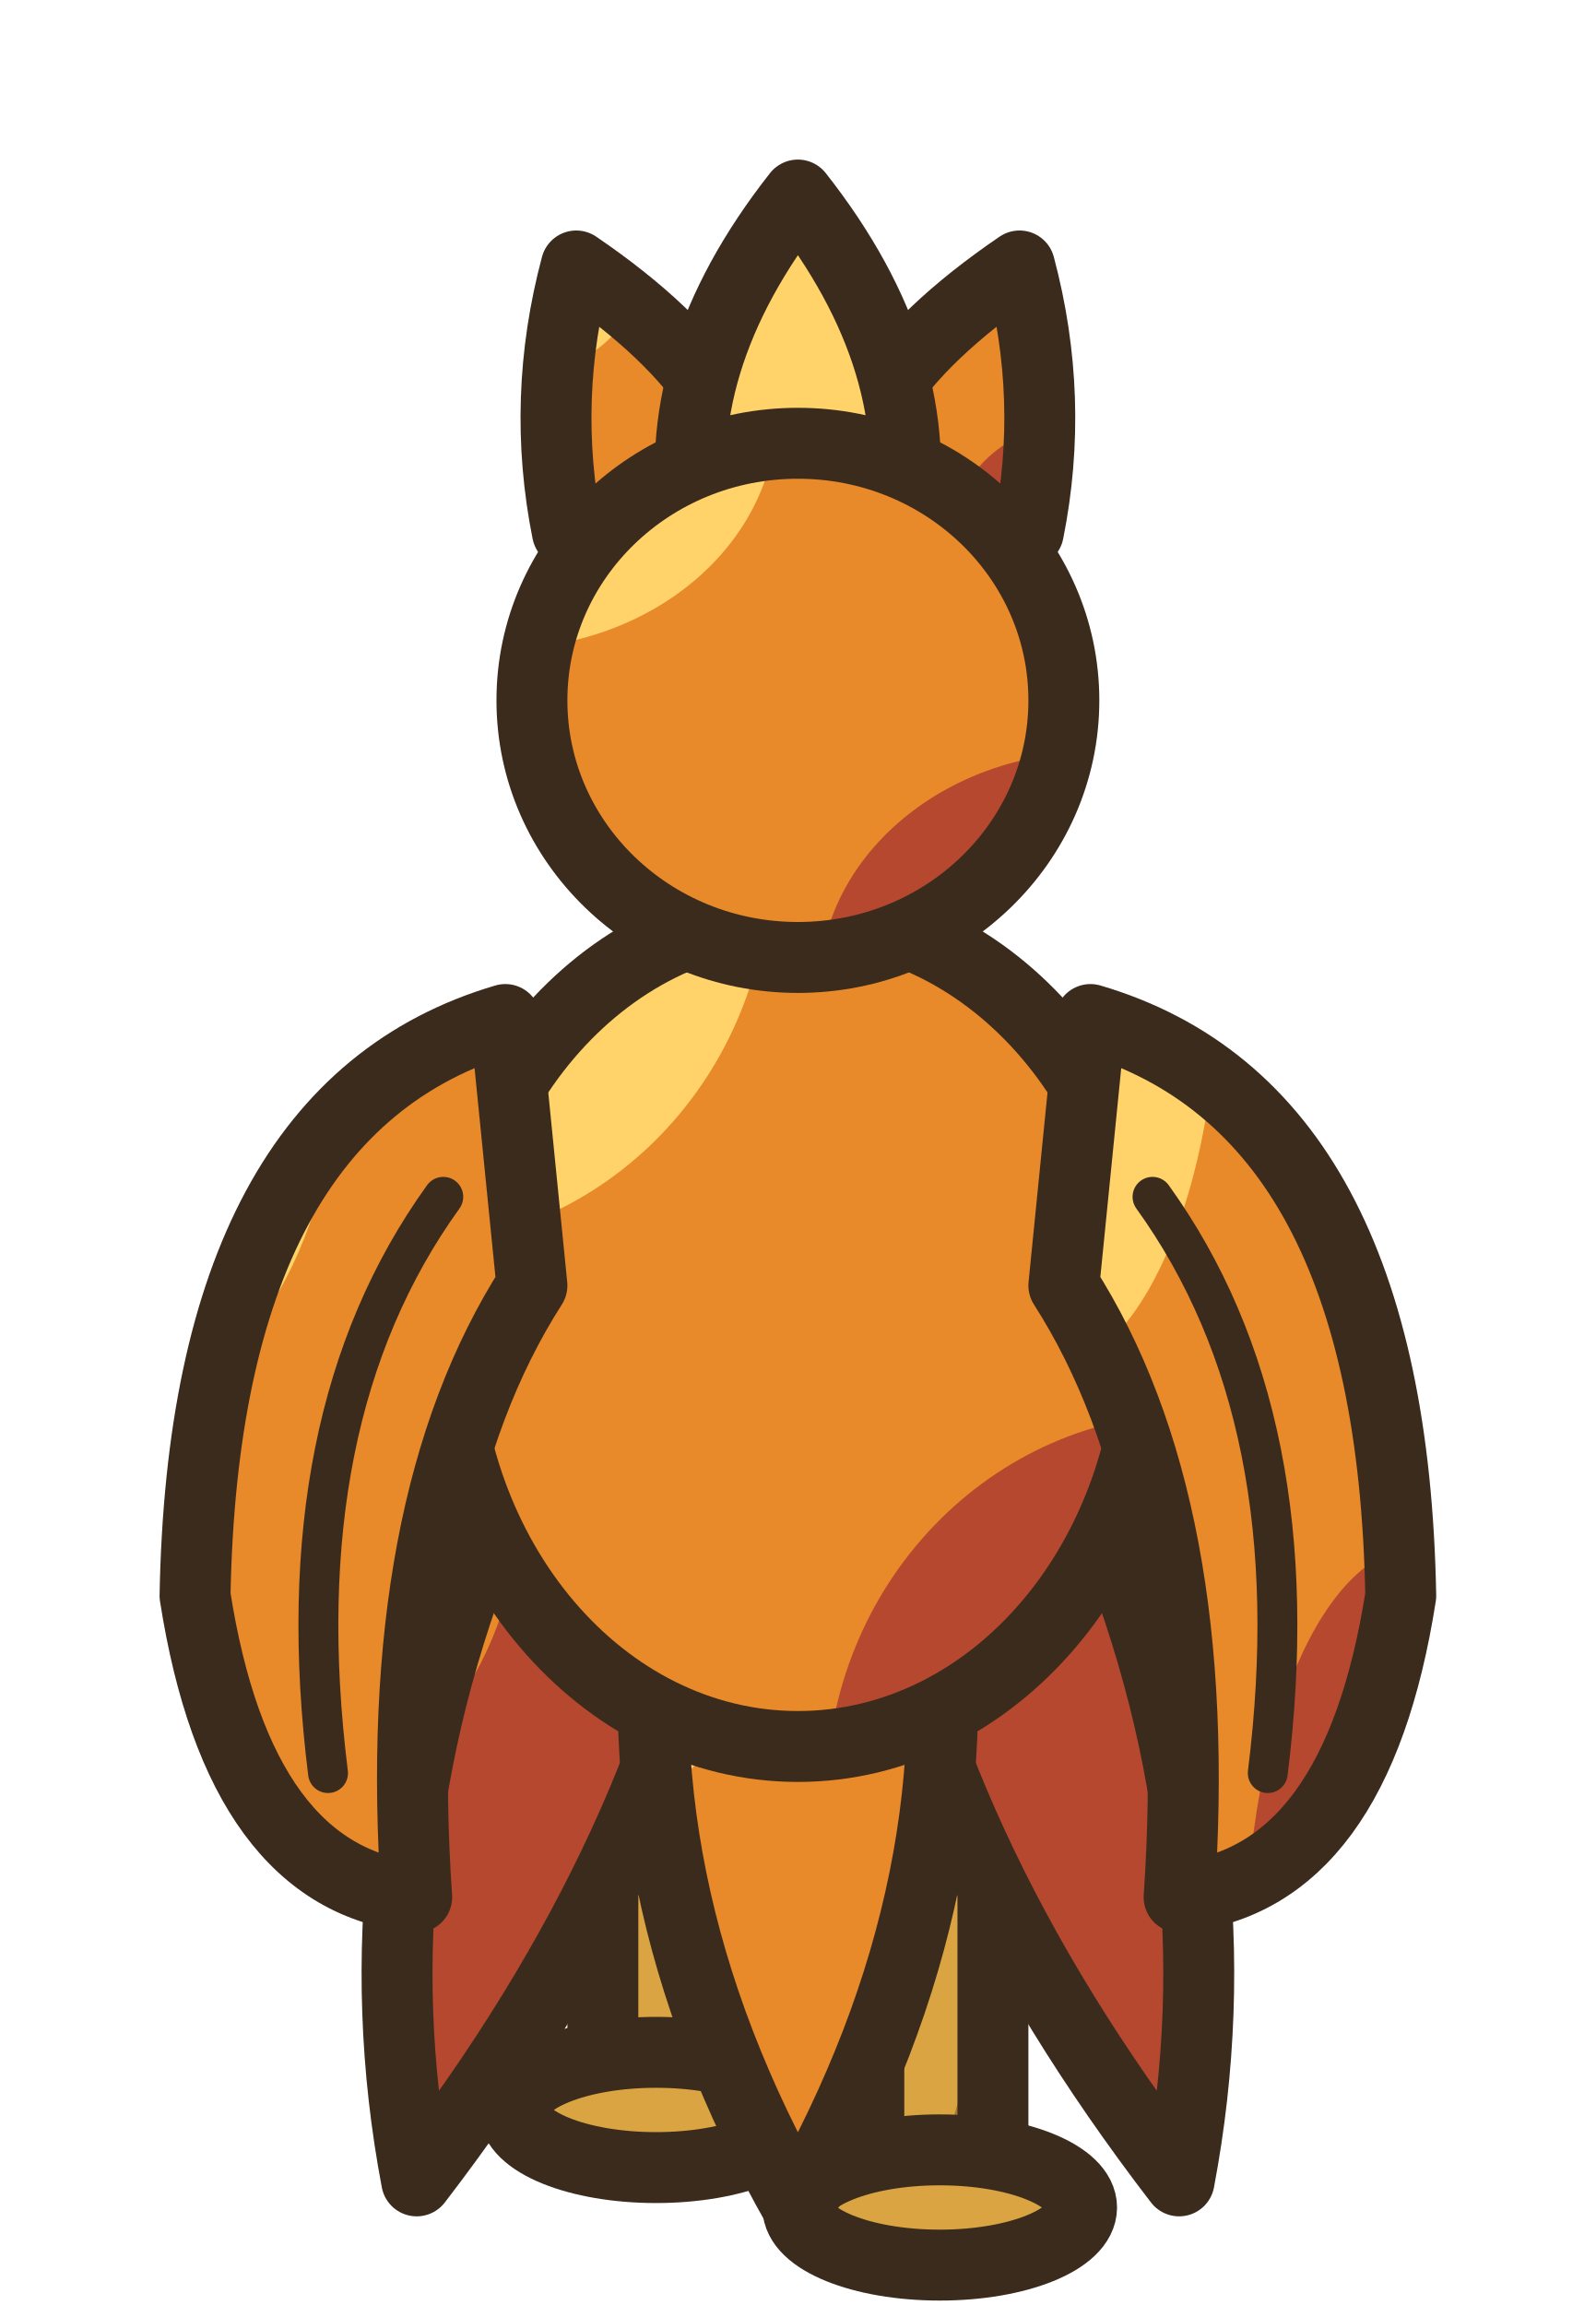
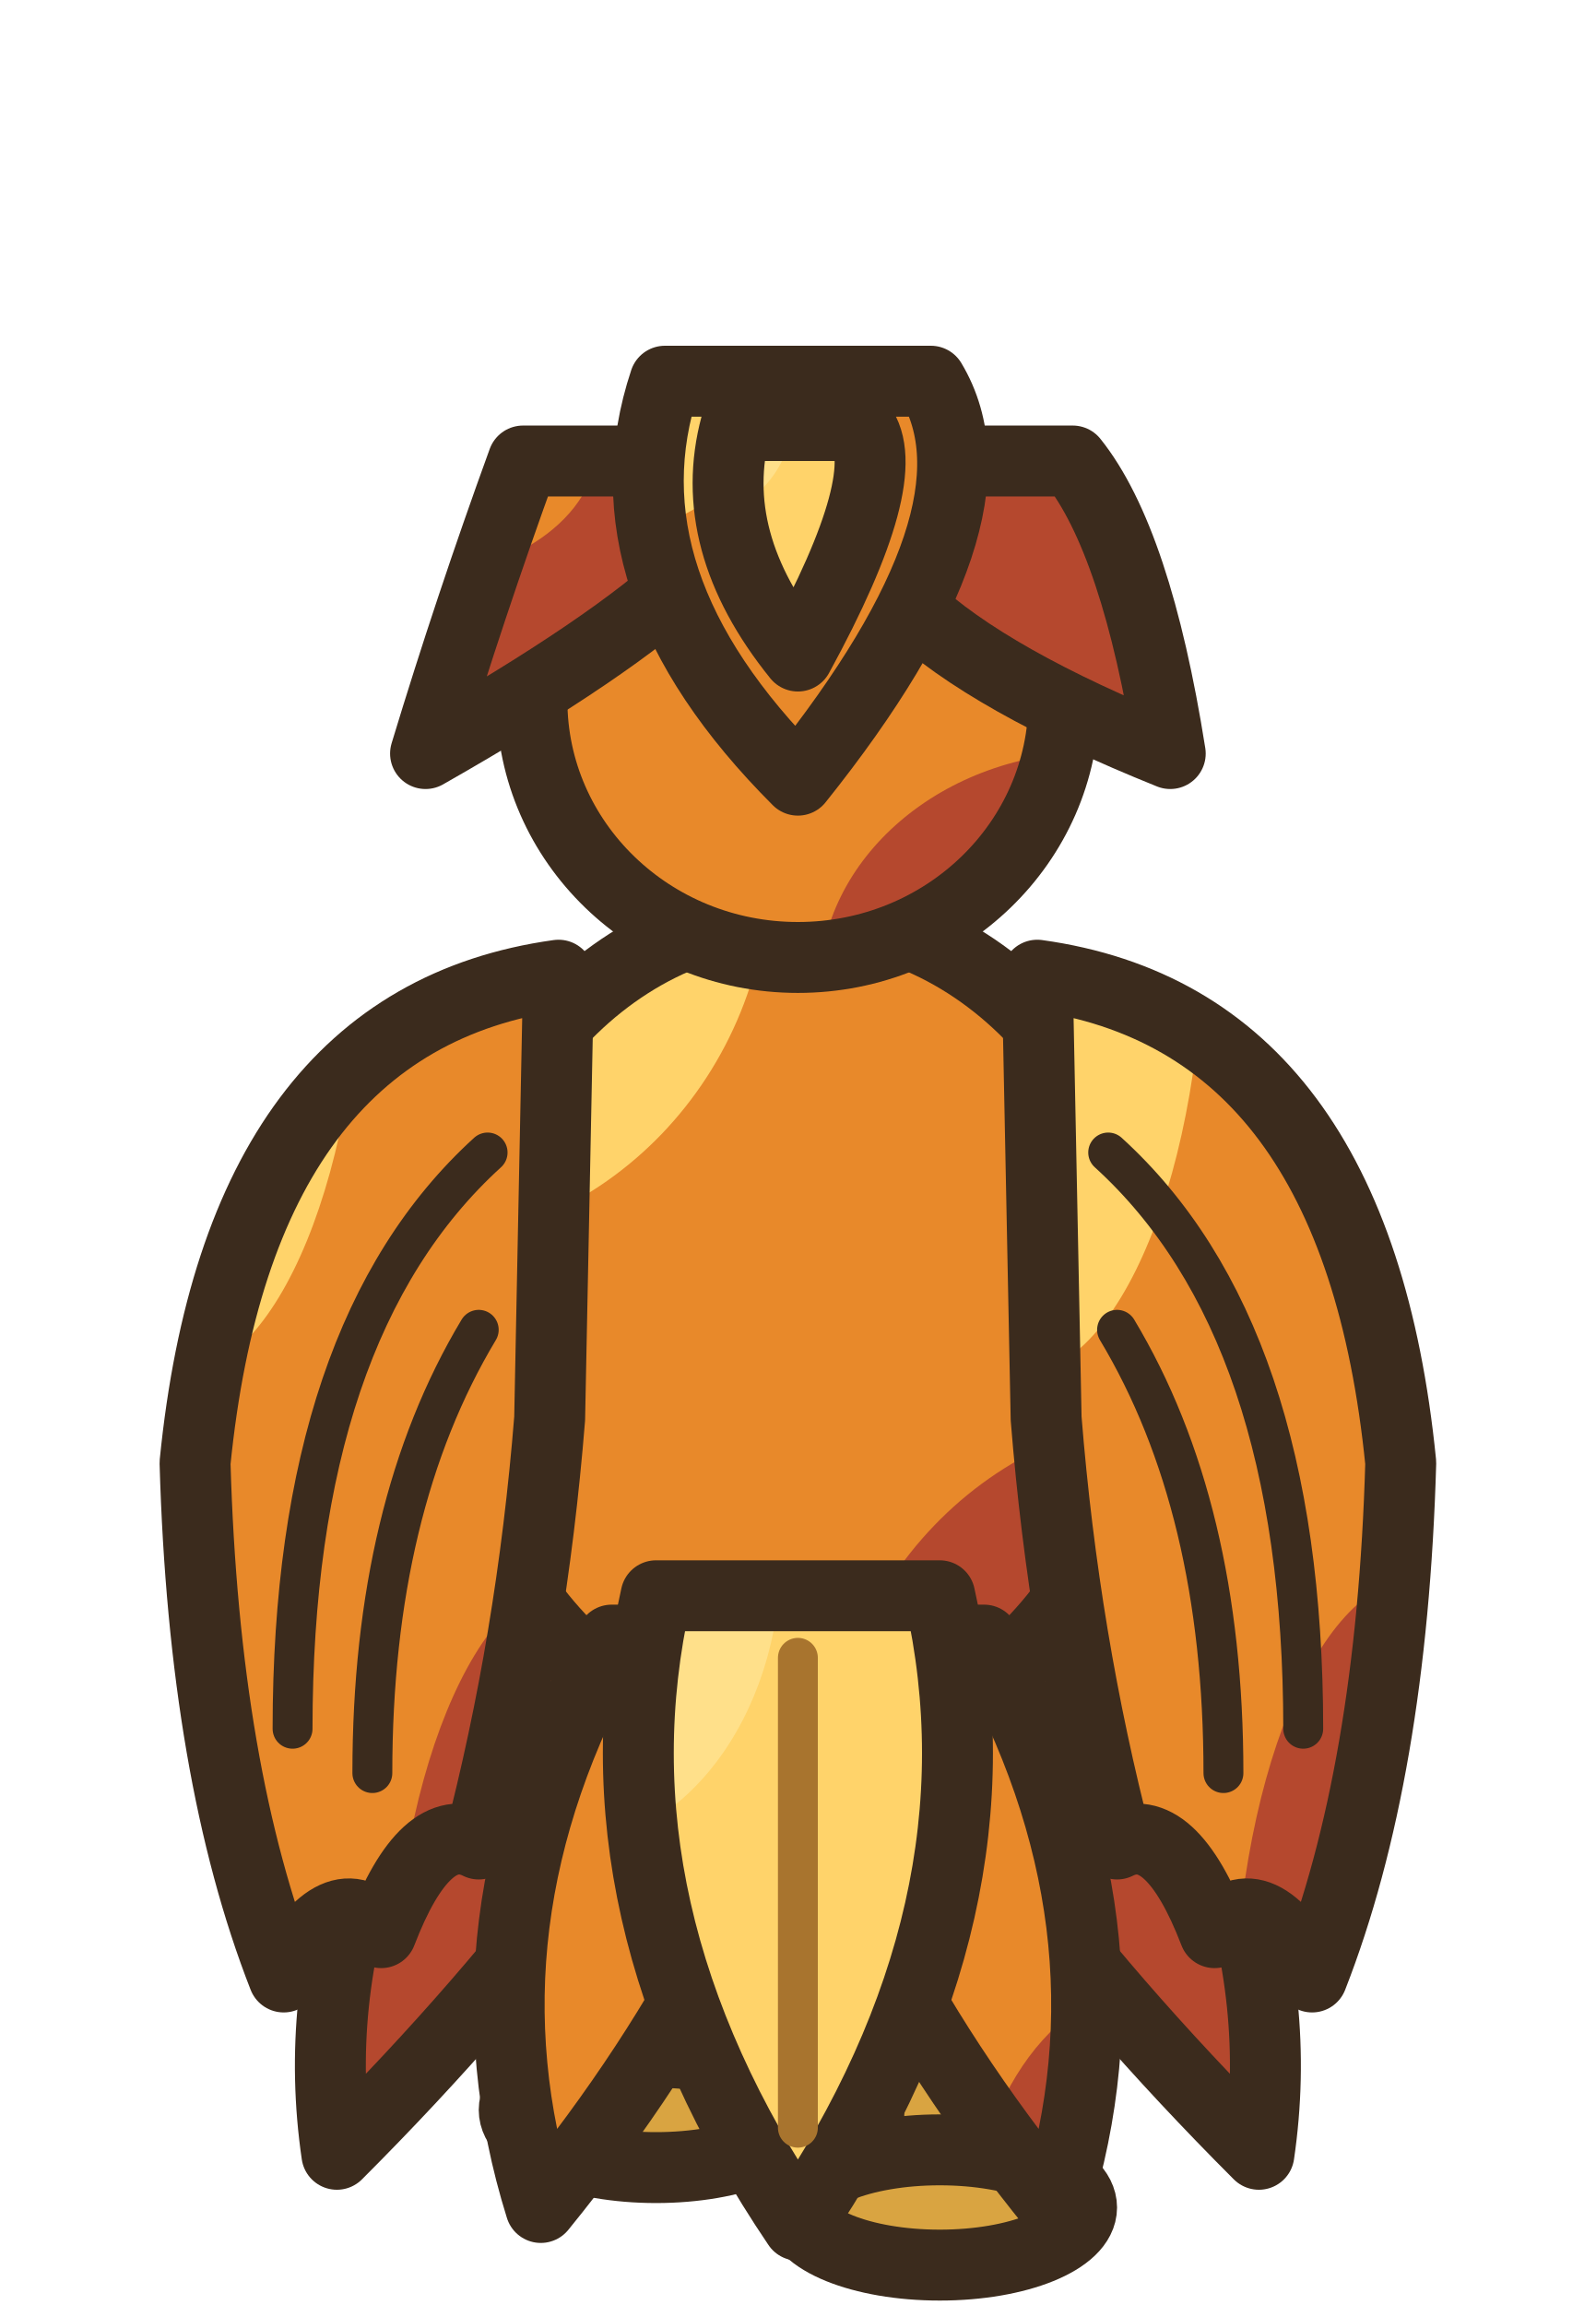
<svg xmlns="http://www.w3.org/2000/svg" width="108" height="156" viewBox="-18 -51 36 52">
  <g stroke-linejoin="round" stroke-linecap="round">
-     <clipPath id="c832">
+     <clipPath id="c763">
+       <path d="M-5.6 -16 Q-11.4 -9.2 -10.4 -2.4 Q-3.6 -9.2 -0.4 -16 Z" />
+     </clipPath>
+     <path d="M-5.6 -16 Q-11.4 -9.2 -10.4 -2.4 Q-3.6 -9.2 -0.4 -16 Z" fill="#b5482e" />
+     <g clip-path="url(#c763)" stroke="none">
+       <ellipse cx="-12.06" cy="-16.82" rx="5.72" ry="6.26" fill="#e8892a" />
+       <ellipse cx="0.26" cy="-1.58" rx="5.72" ry="6.26" fill="#b5482e" />
+     </g>
+     <path d="M-5.6 -16 Q-11.4 -9.2 -10.4 -2.4 Q-3.6 -9.2 -0.4 -16 Z" fill="none" stroke="#3b2b1d" stroke-width="1.6" />
+     <clipPath id="c764">
+       <path d="M0.4 -16 Q3.6 -9.2 10.4 -2.4 Q11.4 -9.2 5.6 -16 Z" />
+     </clipPath>
+     <path d="M0.4 -16 Q3.6 -9.2 10.4 -2.4 Q11.4 -9.2 5.6 -16 Z" fill="#b5482e" />
+     <g clip-path="url(#c764)" stroke="none">
+       <ellipse cx="-0.26" cy="-16.82" rx="5.72" ry="6.26" fill="#e8892a" />
+       <ellipse cx="12.06" cy="-1.58" rx="5.72" ry="6.26" fill="#b5482e" />
+     </g>
+     <path d="M0.4 -16 Q3.6 -9.2 10.4 -2.4 Q11.4 -9.2 5.6 -16 Z" fill="none" stroke="#3b2b1d" stroke-width="1.6" />
+     <clipPath id="c765">
      <path d="M-4.4 -10 L-4.4 -4 A1.4 1.4 0 0 0 -1.6 -4 L-1.6 -10 A1.4 1.4 0 0 0 -4.4 -10 Z" />
    </clipPath>
    <path d="M-4.4 -10 L-4.4 -4 A1.4 1.4 0 0 0 -1.6 -4 L-1.6 -10 A1.4 1.4 0 0 0 -4.4 -10 Z" fill="#d9a441" />
-     <g clip-path="url(#c832)" stroke="none">
+     <g clip-path="url(#c765)" stroke="none">
      <ellipse cx="-4.57" cy="-11.93" rx="1.46" ry="4.05" fill="#e6b866" />
      <ellipse cx="-1.43" cy="-2.07" rx="1.46" ry="4.05" fill="#a8742e" />
    </g>
    <path d="M-4.4 -10 L-4.4 -4 A1.4 1.4 0 0 0 -1.6 -4 L-1.6 -10 A1.4 1.4 0 0 0 -4.4 -10 Z" fill="none" stroke="#3b2b1d" stroke-width="1.6" />
-     <clipPath id="c833">
+     <clipPath id="c766">
      <ellipse cx="-3.2" cy="-3.4" rx="3.2" ry="1.3" />
    </clipPath>
    <ellipse cx="-3.2" cy="-3.4" rx="3.2" ry="1.3" fill="#d9a441" />
-     <g clip-path="url(#c833)" stroke="none">
+     <g clip-path="url(#c766)" stroke="none">
      <ellipse cx="-6.78" cy="-4.86" rx="3.33" ry="1.2" fill="#e6b866" />
      <ellipse cx="0.38" cy="-1.94" rx="3.33" ry="1.2" fill="#a8742e" />
    </g>
    <ellipse cx="-3.2" cy="-3.4" rx="3.2" ry="1.3" fill="none" stroke="#3b2b1d" stroke-width="1.6" />
-     <clipPath id="c834">
+     <clipPath id="c767">
      <path d="M1.6 -10 L1.6 -1.8 A1.4 1.4 0 0 0 4.4 -1.8 L4.4 -10 A1.4 1.4 0 0 0 1.6 -10 Z" />
    </clipPath>
    <path d="M1.6 -10 L1.6 -1.8 A1.4 1.4 0 0 0 4.4 -1.8 L4.4 -10 A1.4 1.4 0 0 0 1.6 -10 Z" fill="#d9a441" />
-     <g clip-path="url(#c834)" stroke="none">
+     <g clip-path="url(#c767)" stroke="none">
      <ellipse cx="1.43" cy="-12.06" rx="1.46" ry="5.06" fill="#e6b866" />
      <ellipse cx="4.57" cy="0.26" rx="1.46" ry="5.06" fill="#a8742e" />
    </g>
    <path d="M1.6 -10 L1.6 -1.8 A1.4 1.4 0 0 0 4.4 -1.8 L4.4 -10 A1.4 1.4 0 0 0 1.6 -10 Z" fill="none" stroke="#3b2b1d" stroke-width="1.6" />
-     <clipPath id="c835">
+     <clipPath id="c768">
      <ellipse cx="3.2" cy="-1.2" rx="3.2" ry="1.3" />
    </clipPath>
    <ellipse cx="3.2" cy="-1.2" rx="3.2" ry="1.3" fill="#d9a441" />
-     <g clip-path="url(#c835)" stroke="none">
+     <g clip-path="url(#c768)" stroke="none">
      <ellipse cx="-0.38" cy="-2.66" rx="3.33" ry="1.2" fill="#e6b866" />
      <ellipse cx="6.78" cy="0.26" rx="3.33" ry="1.2" fill="#a8742e" />
    </g>
    <ellipse cx="3.2" cy="-1.2" rx="3.2" ry="1.3" fill="none" stroke="#3b2b1d" stroke-width="1.6" />
-     <clipPath id="c836">
-       <path d="M-6.8 -17 Q-10.04 -9.4 -8.6 -1.8 Q-2.76 -9.4 -1.6 -17 Z" />
-     </clipPath>
-     <path d="M-6.8 -17 Q-10.04 -9.4 -8.6 -1.8 Q-2.76 -9.4 -1.6 -17 Z" fill="#b5482e" />
-     <g clip-path="url(#c836)" stroke="none">
-       <ellipse cx="-10.55" cy="-17.91" rx="4.39" ry="6.99" fill="#e8892a" />
-       <ellipse cx="-1.09" cy="-0.89" rx="4.39" ry="6.99" fill="#b5482e" />
-     </g>
-     <path d="M-6.8 -17 Q-10.04 -9.4 -8.6 -1.8 Q-2.76 -9.4 -1.6 -17 Z" fill="none" stroke="#3b2b1d" stroke-width="1.6" />
-     <clipPath id="c837">
-       <path d="M1.6 -17 Q2.76 -9.4 8.6 -1.8 Q10.04 -9.4 6.8 -17 Z" />
-     </clipPath>
-     <path d="M1.6 -17 Q2.76 -9.4 8.6 -1.8 Q10.04 -9.4 6.8 -17 Z" fill="#b5482e" />
-     <g clip-path="url(#c837)" stroke="none">
-       <ellipse cx="1.09" cy="-17.91" rx="4.39" ry="6.99" fill="#e8892a" />
-       <ellipse cx="10.55" cy="-0.89" rx="4.39" ry="6.99" fill="#b5482e" />
-     </g>
-     <path d="M1.6 -17 Q2.76 -9.4 8.6 -1.8 Q10.04 -9.4 6.8 -17 Z" fill="none" stroke="#3b2b1d" stroke-width="1.6" />
-     <clipPath id="c838">
-       <path d="M-3 -16 Q-4.2 -8.6 0 -1.2 Q4.2 -8.6 3 -16 Z" />
-     </clipPath>
-     <path d="M-3 -16 Q-4.2 -8.6 0 -1.2 Q4.2 -8.6 3 -16 Z" fill="#e8892a" />
-     <g clip-path="url(#c838)" stroke="none">
-       <ellipse cx="-4.7" cy="-16.89" rx="4.37" ry="6.81" fill="#ffd36a" />
-       <ellipse cx="4.7" cy="-0.31" rx="4.37" ry="6.81" fill="#b5482e" />
-     </g>
-     <path d="M-3 -16 Q-4.2 -8.6 0 -1.2 Q4.2 -8.6 3 -16 Z" fill="none" stroke="#3b2b1d" stroke-width="1.6" />
-     <clipPath id="c839">
+     <clipPath id="c769">
      <ellipse cx="0" cy="-21" rx="8" ry="9.4" />
    </clipPath>
    <ellipse cx="0" cy="-21" rx="8" ry="9.4" fill="#e8892a" />
-     <g clip-path="url(#c839)" stroke="none">
+     <g clip-path="url(#c769)" stroke="none">
      <ellipse cx="-8.96" cy="-31.53" rx="8.32" ry="8.65" fill="#ffd36a" />
      <ellipse cx="8.96" cy="-10.47" rx="8.32" ry="8.65" fill="#b5482e" />
    </g>
    <ellipse cx="0" cy="-21" rx="8" ry="9.4" fill="none" stroke="#3b2b1d" stroke-width="1.6" />
-     <clipPath id="c840">
-       <path d="M-6.6 -28 Q-13.4 -26 -13.6 -15 Q-12.6 -8.6 -8.6 -8.2 Q-9.2 -17 -6 -22 Z" />
+     <clipPath id="c770">
+       <path d="M-4.2 -14 Q-7.8 -7.6 -5.8 -1.2 Q-0.6 -7.6 0.6 -14 Z" />
    </clipPath>
-     <path d="M-6.6 -28 Q-13.4 -26 -13.6 -15 Q-12.6 -8.6 -8.6 -8.2 Q-9.2 -17 -6 -22 Z" fill="#e8892a" />
-     <g clip-path="url(#c840)" stroke="none">
-       <ellipse cx="-14.06" cy="-29.19" rx="3.95" ry="9.11" fill="#ffd36a" />
-       <ellipse cx="-5.54" cy="-7.01" rx="3.95" ry="9.11" fill="#b5482e" />
+     <path d="M-4.2 -14 Q-7.8 -7.6 -5.8 -1.2 Q-0.6 -7.6 0.6 -14 Z" fill="#e8892a" />
+     <g clip-path="url(#c770)" stroke="none">
+       <ellipse cx="-8.3" cy="-14.77" rx="4.37" ry="5.89" fill="#ffd36a" />
+       <ellipse cx="1.1" cy="-0.43" rx="4.37" ry="5.89" fill="#b5482e" />
    </g>
-     <path d="M-6.6 -28 Q-13.4 -26 -13.6 -15 Q-12.6 -8.6 -8.6 -8.2 Q-9.2 -17 -6 -22 Z" fill="none" stroke="#3b2b1d" stroke-width="1.6" />
-     <path d="M-8 -24 Q-11.6 -19 -10.6 -11" fill="none" stroke="#3b2b1d" stroke-width="0.9" />
-     <clipPath id="c841">
-       <path d="M6.6 -28 Q13.4 -26 13.6 -15 Q12.6 -8.6 8.6 -8.2 Q9.2 -17 6 -22 Z" />
+     <path d="M-4.2 -14 Q-7.8 -7.6 -5.8 -1.2 Q-0.6 -7.6 0.6 -14 Z" fill="none" stroke="#3b2b1d" stroke-width="1.6" />
+     <clipPath id="c771">
+       <path d="M-0.6 -14 Q0.6 -7.6 5.8 -1.2 Q7.8 -7.6 4.2 -14 Z" />
    </clipPath>
-     <path d="M6.6 -28 Q13.4 -26 13.6 -15 Q12.6 -8.6 8.6 -8.2 Q9.2 -17 6 -22 Z" fill="#e8892a" />
-     <g clip-path="url(#c841)" stroke="none">
-       <ellipse cx="5.54" cy="-29.19" rx="3.95" ry="9.11" fill="#ffd36a" />
-       <ellipse cx="14.06" cy="-7.01" rx="3.95" ry="9.11" fill="#b5482e" />
+     <path d="M-0.6 -14 Q0.6 -7.6 5.8 -1.2 Q7.8 -7.6 4.2 -14 Z" fill="#e8892a" />
+     <g clip-path="url(#c771)" stroke="none">
+       <ellipse cx="-1.1" cy="-14.77" rx="4.37" ry="5.89" fill="#ffd36a" />
+       <ellipse cx="8.3" cy="-0.43" rx="4.37" ry="5.89" fill="#b5482e" />
    </g>
-     <path d="M6.6 -28 Q13.4 -26 13.6 -15 Q12.6 -8.6 8.6 -8.2 Q9.2 -17 6 -22 Z" fill="none" stroke="#3b2b1d" stroke-width="1.6" />
-     <path d="M8 -24 Q11.6 -19 10.6 -11" fill="none" stroke="#3b2b1d" stroke-width="0.9" />
-     <clipPath id="c842">
-       <path d="M-5.2 -39 Q-5.8 -42 -5 -45 Q-0.6 -42 -1.2 -39 Z" />
+     <path d="M-0.6 -14 Q0.6 -7.6 5.8 -1.2 Q7.8 -7.6 4.2 -14 Z" fill="none" stroke="#3b2b1d" stroke-width="1.6" />
+     <clipPath id="c772">
+       <path d="M-3.2 -15 Q-4.8 -7.9 0 -0.8 Q4.8 -7.9 3.2 -15 Z" />
    </clipPath>
-     <path d="M-5.2 -39 Q-5.8 -42 -5 -45 Q-0.6 -42 -1.2 -39 Z" fill="#e8892a" />
-     <g clip-path="url(#c842)" stroke="none">
-       <ellipse cx="-6.11" cy="-45.36" rx="2.7" ry="2.76" fill="#ffd36a" />
-       <ellipse cx="-0.29" cy="-38.64" rx="2.7" ry="2.76" fill="#b5482e" />
+     <path d="M-3.2 -15 Q-4.8 -7.9 0 -0.8 Q4.8 -7.9 3.2 -15 Z" fill="#ffd36a" />
+     <g clip-path="url(#c772)" stroke="none">
+       <ellipse cx="-5.38" cy="-15.85" rx="4.99" ry="6.53" fill="#ffe08a" />
+       <ellipse cx="5.38" cy="0.05" rx="4.99" ry="6.53" fill="#e8a83a" />
    </g>
-     <path d="M-5.2 -39 Q-5.8 -42 -5 -45 Q-0.6 -42 -1.2 -39 Z" fill="none" stroke="#3b2b1d" stroke-width="1.6" />
-     <clipPath id="c843">
-       <path d="M1.2 -39 Q0.6 -42 5 -45 Q5.8 -42 5.2 -39 Z" />
+     <path d="M-3.2 -15 Q-4.8 -7.9 0 -0.8 Q4.8 -7.9 3.2 -15 Z" fill="none" stroke="#3b2b1d" stroke-width="1.6" />
+     <path d="M0 -13.6 L0 -3" fill="none" stroke="#a8742e" stroke-width="0.9" />
+     <clipPath id="c773">
+       <path d="M-5.4 -29 Q-12.6 -28 -13.6 -18 Q-13.4 -11 -11.6 -6.4 Q-10.4 -8.6 -9.4 -7.4 Q-8.4 -10 -7.2 -9.4 Q-6 -14 -5.6 -19 Z" />
    </clipPath>
-     <path d="M1.2 -39 Q0.6 -42 5 -45 Q5.8 -42 5.2 -39 Z" fill="#e8892a" />
-     <g clip-path="url(#c843)" stroke="none">
-       <ellipse cx="0.29" cy="-45.36" rx="2.7" ry="2.76" fill="#ffd36a" />
-       <ellipse cx="6.11" cy="-38.64" rx="2.7" ry="2.76" fill="#b5482e" />
+     <path d="M-5.4 -29 Q-12.6 -28 -13.6 -18 Q-13.4 -11 -11.6 -6.4 Q-10.4 -8.6 -9.4 -7.4 Q-8.4 -10 -7.2 -9.4 Q-6 -14 -5.6 -19 Z" fill="#e8892a" />
+     <g clip-path="url(#c773)" stroke="none">
+       <ellipse cx="-14.09" cy="-30.36" rx="4.26" ry="10.4" fill="#ffd36a" />
+       <ellipse cx="-4.91" cy="-5.04" rx="4.26" ry="10.4" fill="#b5482e" />
    </g>
-     <path d="M1.2 -39 Q0.6 -42 5 -45 Q5.8 -42 5.2 -39 Z" fill="none" stroke="#3b2b1d" stroke-width="1.6" />
-     <clipPath id="c844">
-       <path d="M-2.3 -39 Q-2.99 -42.8 0 -46.6 Q2.99 -42.8 2.3 -39 Z" />
+     <path d="M-5.4 -29 Q-12.6 -28 -13.6 -18 Q-13.4 -11 -11.6 -6.4 Q-10.4 -8.6 -9.4 -7.4 Q-8.4 -10 -7.2 -9.4 Q-6 -14 -5.6 -19 Z" fill="none" stroke="#3b2b1d" stroke-width="1.6" />
+     <path d="M-7 -25 Q-11.4 -21 -11.4 -12" fill="none" stroke="#3b2b1d" stroke-width="0.9" />
+     <path d="M-7.2 -21 Q-9.6 -17 -9.6 -11" fill="none" stroke="#3b2b1d" stroke-width="0.9" />
+     <clipPath id="c774">
+       <path d="M5.4 -29 Q12.6 -28 13.6 -18 Q13.4 -11 11.6 -6.4 Q10.4 -8.6 9.4 -7.4 Q8.4 -10 7.2 -9.4 Q6 -14 5.6 -19 Z" />
    </clipPath>
-     <path d="M-2.3 -39 Q-2.99 -42.8 0 -46.6 Q2.99 -42.8 2.3 -39 Z" fill="#ffd36a" />
-     <g clip-path="url(#c844)" stroke="none">
-       <ellipse cx="-3.35" cy="-47.06" rx="3.11" ry="3.5" fill="#ffe08a" />
-       <ellipse cx="3.35" cy="-38.54" rx="3.11" ry="3.5" fill="#e8a83a" />
+     <path d="M5.4 -29 Q12.6 -28 13.6 -18 Q13.4 -11 11.6 -6.4 Q10.4 -8.6 9.4 -7.4 Q8.4 -10 7.2 -9.4 Q6 -14 5.6 -19 Z" fill="#e8892a" />
+     <g clip-path="url(#c774)" stroke="none">
+       <ellipse cx="4.91" cy="-30.36" rx="4.26" ry="10.4" fill="#ffd36a" />
+       <ellipse cx="14.09" cy="-5.04" rx="4.26" ry="10.4" fill="#b5482e" />
    </g>
-     <path d="M-2.3 -39 Q-2.99 -42.8 0 -46.6 Q2.99 -42.8 2.3 -39 Z" fill="none" stroke="#3b2b1d" stroke-width="1.6" />
-     <clipPath id="c845">
+     <path d="M5.4 -29 Q12.6 -28 13.6 -18 Q13.4 -11 11.6 -6.4 Q10.4 -8.6 9.4 -7.4 Q8.4 -10 7.2 -9.4 Q6 -14 5.6 -19 Z" fill="none" stroke="#3b2b1d" stroke-width="1.6" />
+     <path d="M7 -25 Q11.4 -21 11.4 -12" fill="none" stroke="#3b2b1d" stroke-width="0.9" />
+     <path d="M7.2 -21 Q9.6 -17 9.6 -11" fill="none" stroke="#3b2b1d" stroke-width="0.9" />
+     <clipPath id="c775">
      <ellipse cx="0" cy="-35.2" rx="6" ry="5.8" />
    </clipPath>
    <ellipse cx="0" cy="-35.2" rx="6" ry="5.8" fill="#e8892a" />
-     <g clip-path="url(#c845)" stroke="none">
+     <g clip-path="url(#c775)" stroke="none">
      <ellipse cx="-6.72" cy="-41.7" rx="6.24" ry="5.34" fill="#ffd36a" />
      <ellipse cx="6.72" cy="-28.7" rx="6.24" ry="5.34" fill="#b5482e" />
    </g>
    <ellipse cx="0" cy="-35.2" rx="6" ry="5.8" fill="none" stroke="#3b2b1d" stroke-width="1.6" />
+     <clipPath id="c776">
+       <path d="M-6.2 -40.6 Q-7.4 -37.3 -8.4 -34 Q0.04 -38.8 -1.4 -40.6 Z" />
+     </clipPath>
+     <path d="M-6.2 -40.6 Q-7.4 -37.3 -8.4 -34 Q0.04 -38.8 -1.4 -40.6 Z" fill="#b5482e" />
+     <g clip-path="url(#c776)" stroke="none">
+       <ellipse cx="-8.91" cy="-41" rx="4.39" ry="3.04" fill="#e8892a" />
+       <ellipse cx="0.55" cy="-33.6" rx="4.39" ry="3.04" fill="#b5482e" />
+     </g>
+     <path d="M-6.2 -40.6 Q-7.4 -37.3 -8.4 -34 Q0.04 -38.8 -1.4 -40.6 Z" fill="none" stroke="#3b2b1d" stroke-width="1.6" />
+     <clipPath id="c777">
+       <path d="M1.4 -40.6 Q0.2 -37.3 8.4 -34 Q7.64 -38.8 6.2 -40.6 Z" />
+     </clipPath>
+     <path d="M1.4 -40.6 Q0.2 -37.3 8.4 -34 Q7.64 -38.8 6.2 -40.6 Z" fill="#b5482e" />
+     <g clip-path="url(#c777)" stroke="none">
+       <ellipse cx="-0.29" cy="-41" rx="4.26" ry="3.04" fill="#e8892a" />
+       <ellipse cx="8.89" cy="-33.6" rx="4.26" ry="3.04" fill="#b5482e" />
+     </g>
+     <path d="M1.4 -40.6 Q0.2 -37.3 8.4 -34 Q7.64 -38.8 6.2 -40.6 Z" fill="none" stroke="#3b2b1d" stroke-width="1.6" />
+     <clipPath id="c778">
+       <path d="M-3 -42.4 Q-4.5 -37.9 0 -33.4 Q4.8 -39.4 3 -42.4 Z" />
+     </clipPath>
+     <path d="M-3 -42.4 Q-4.5 -37.9 0 -33.4 Q4.8 -39.4 3 -42.4 Z" fill="#e8892a" />
+     <g clip-path="url(#c778)" stroke="none">
+       <ellipse cx="-5.06" cy="-42.94" rx="4.84" ry="4.14" fill="#ffd36a" />
+       <ellipse cx="5.36" cy="-32.86" rx="4.84" ry="4.14" fill="#b5482e" />
+     </g>
+     <path d="M-3 -42.4 Q-4.5 -37.9 0 -33.4 Q4.8 -39.4 3 -42.4 Z" fill="none" stroke="#3b2b1d" stroke-width="1.6" />
+     <clipPath id="c779">
+       <path d="M-1.4 -41.4 Q-2.1 -38.8 0 -36.2 Q2.24 -40.3 1.4 -41.4 Z" />
+     </clipPath>
+     <path d="M-1.4 -41.4 Q-2.1 -38.8 0 -36.2 Q2.24 -40.3 1.4 -41.4 Z" fill="#ffd36a" />
+     <g clip-path="url(#c779)" stroke="none">
+       <ellipse cx="-2.36" cy="-41.71" rx="2.26" ry="2.39" fill="#ffe08a" />
+       <ellipse cx="2.5" cy="-35.89" rx="2.26" ry="2.39" fill="#e8a83a" />
+     </g>
+     <path d="M-1.4 -41.4 Q-2.1 -38.8 0 -36.2 Q2.24 -40.3 1.4 -41.4 Z" fill="none" stroke="#3b2b1d" stroke-width="1.6" />
  </g>
</svg>
